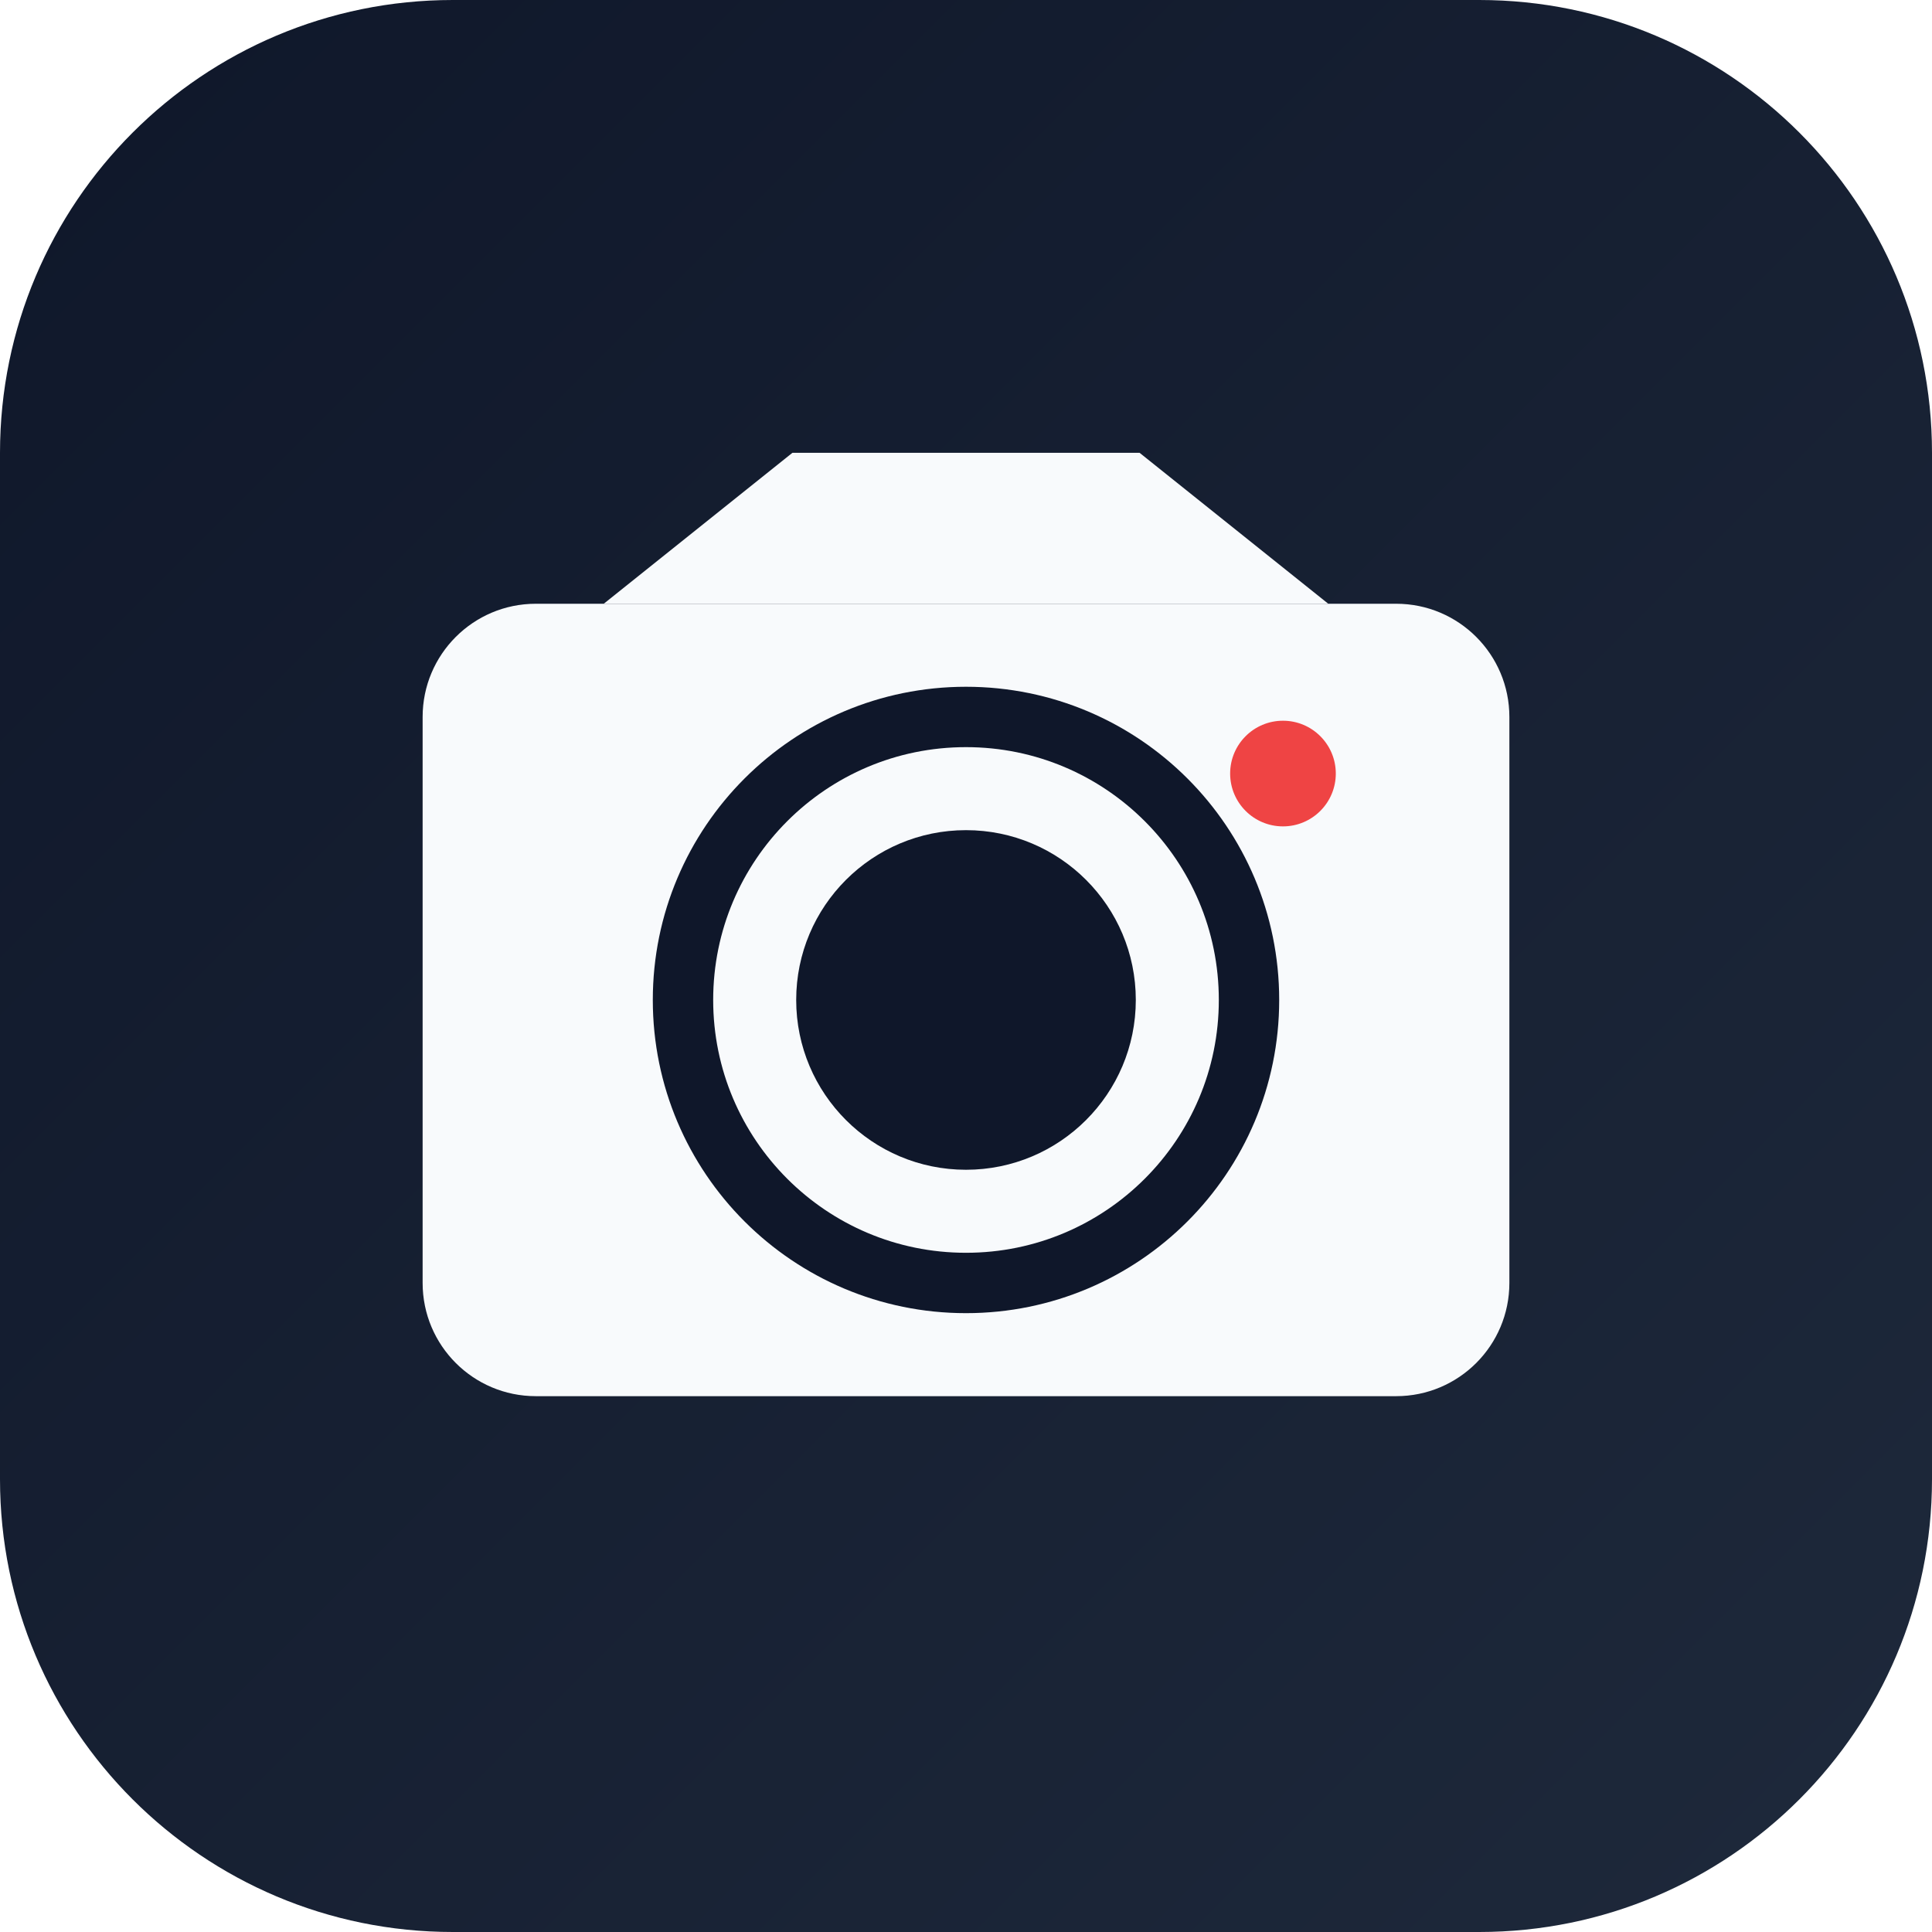
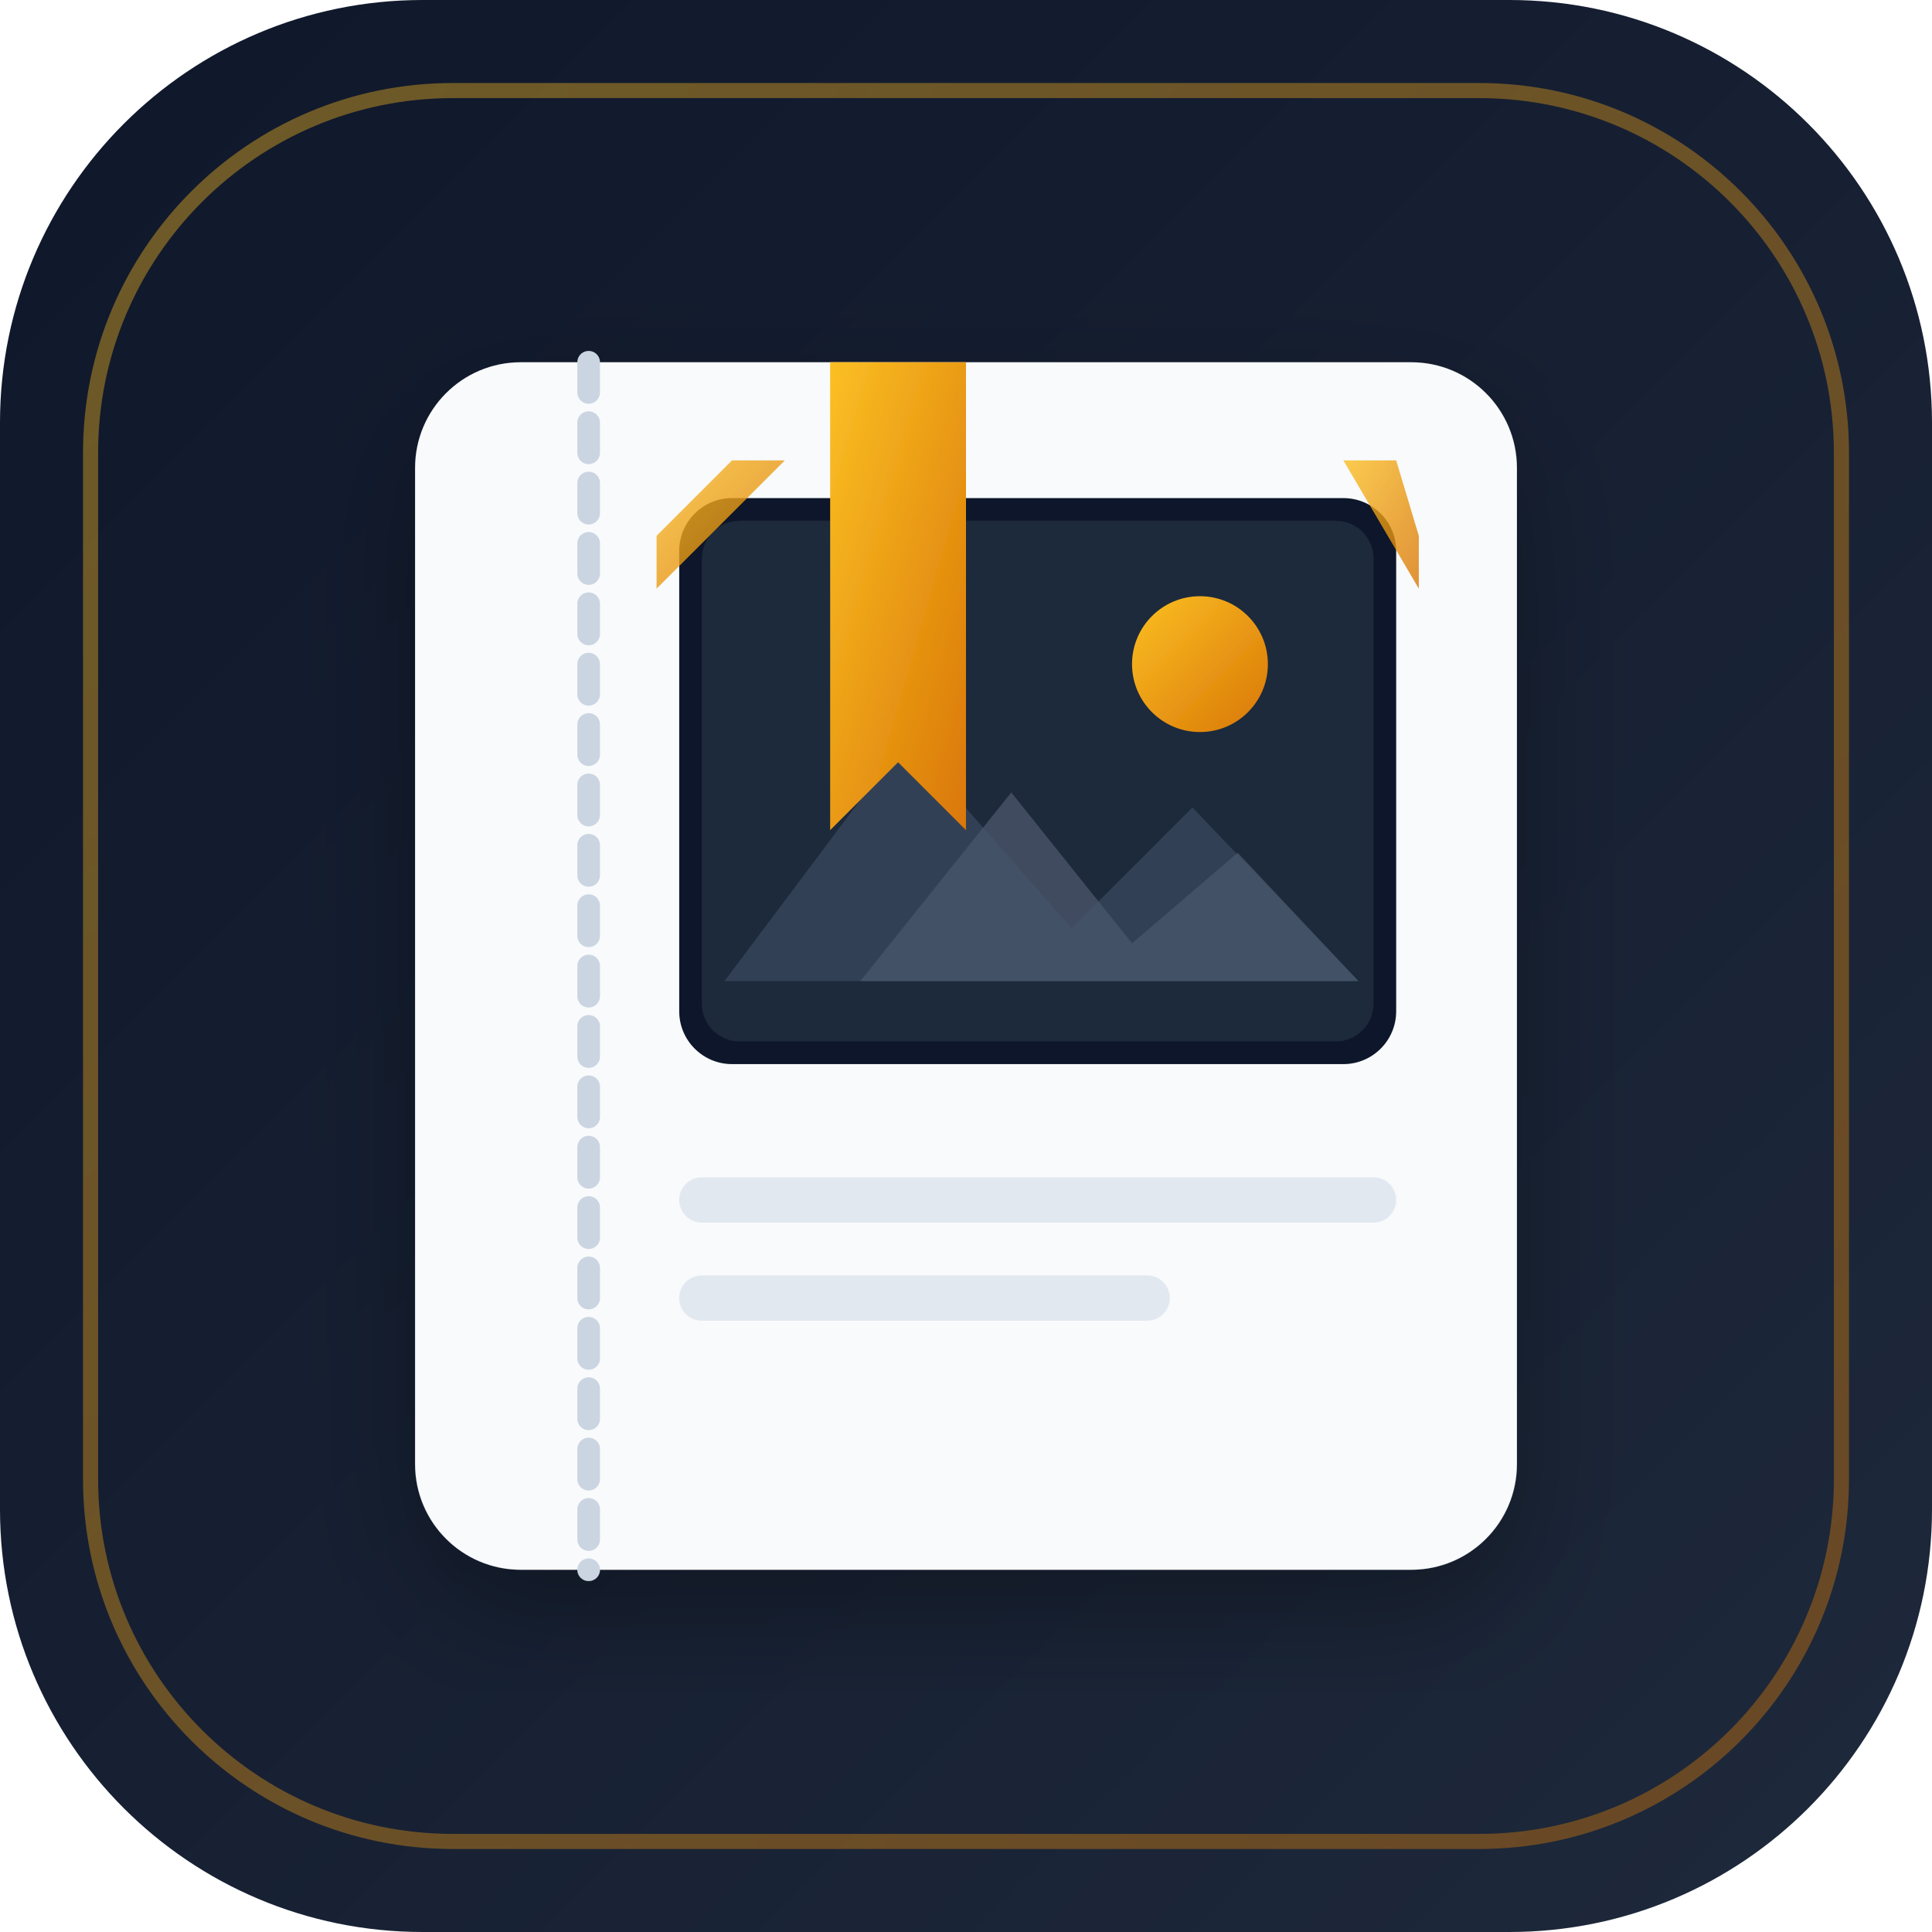
<svg xmlns="http://www.w3.org/2000/svg" viewBox="0 0 512 512" width="512" height="512">
  <defs>
-     <linearGradient id="grad" x1="0%" y1="0%" x2="100%" y2="100%">
+     <linearGradient id="bgGrad" x1="0%" y1="0%" x2="100%" y2="100%">
      <stop offset="0%" style="stop-color:#0f172a;stop-opacity:1" />
      <stop offset="100%" style="stop-color:#1e293b;stop-opacity:1" />
    </linearGradient>
+     <linearGradient id="goldGrad" x1="0%" y1="0%" x2="100%" y2="100%">
+       <stop offset="0%" style="stop-color:#fbbf24;stop-opacity:1" />
+       <stop offset="100%" style="stop-color:#d97706;stop-opacity:1" />
+     </linearGradient>
+     <filter id="subtleShadow" x="-10%" y="-10%" width="120%" height="120%">
+       <feDropShadow dx="0" dy="12" stdDeviation="16" flood-color="#000000" flood-opacity="0.3" />
+     </filter>
  </defs>
-   <rect width="512" height="512" rx="120" fill="url(#grad)" />
-   <path d="M 160 160 L 210 120 L 302 120 L 352 160 Z" fill="#f8fafc" />
-   <rect x="112" y="160" width="288" height="210" rx="30" fill="#f8fafc" />
-   <circle cx="256" cy="265" r="75" fill="none" stroke="#0f172a" stroke-width="16" />
-   <circle cx="256" cy="265" r="45" fill="#0f172a" />
-   <circle cx="340" cy="205" r="14" fill="#ef4444" />
+   <rect width="512" height="512" rx="112" fill="url(#bgGrad)" />
+   <rect x="24" y="24" width="464" height="464" rx="96" fill="none" stroke="url(#goldGrad)" stroke-width="4" stroke-opacity="0.4" />
+   <g filter="url(#subtleShadow)">
+     <rect x="110" y="96" width="292" height="320" rx="28" fill="#f8fafc" />
+     <path d="M156 96 L156 416" stroke="#cbd5e1" stroke-width="6" stroke-linecap="round" stroke-dasharray="8 8" />
+     <rect x="180" y="132" width="190" height="150" rx="14" fill="#0f172a" />
+     <rect x="186" y="138" width="178" height="138" rx="10" fill="#1e293b" />
+     <circle cx="318" cy="176" r="18" fill="url(#goldGrad)" />
+     <path d="M192 260 L240 196 L284 246 L316 214 L360 260 Z" fill="#334155" />
+     <path d="M228 260 L268 210 L300 250 L328 226 L360 260 Z" fill="#475569" opacity="0.8" />
+     <polygon points="174,142 194,122 208,122 174,156" fill="url(#goldGrad)" opacity="0.8" />
+     <polygon points="356,122 370,122 376,142 376,156" fill="url(#goldGrad)" opacity="0.8" />
+     <rect x="180" y="312" width="190" height="12" rx="6" fill="#e2e8f0" />
+     <rect x="180" y="338" width="130" height="12" rx="6" fill="#e2e8f0" />
+     <path d="M220 96 L220 220 L238 202 L256 220 L256 96 Z" fill="url(#goldGrad)" />
+   </g>
</svg>
